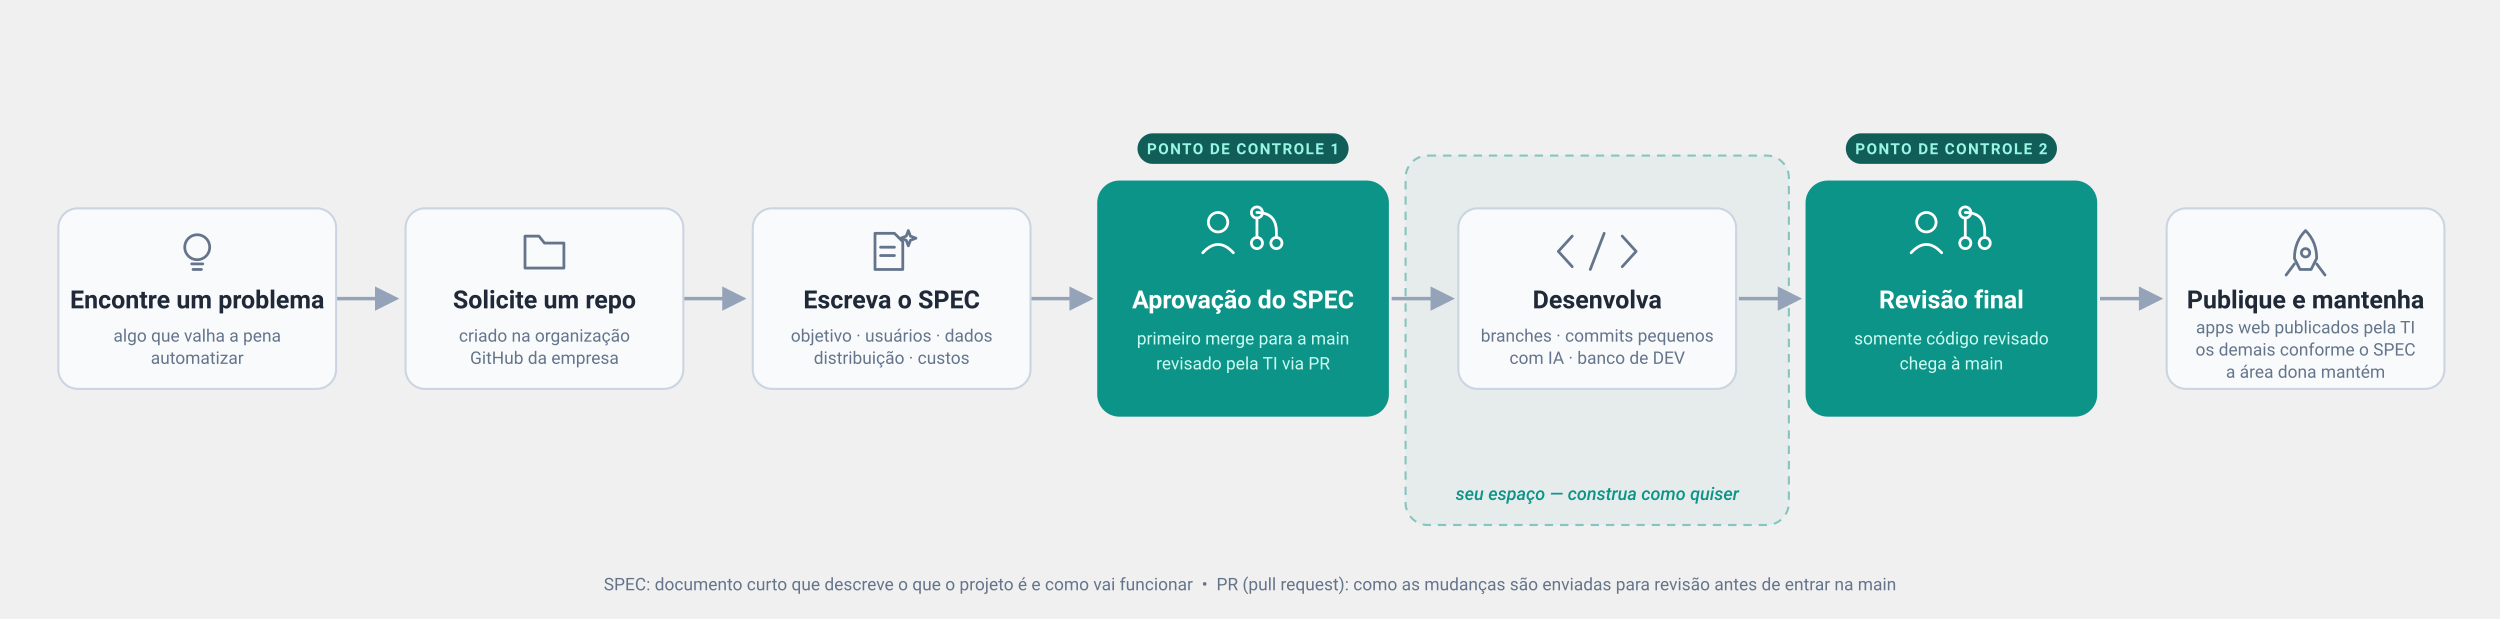
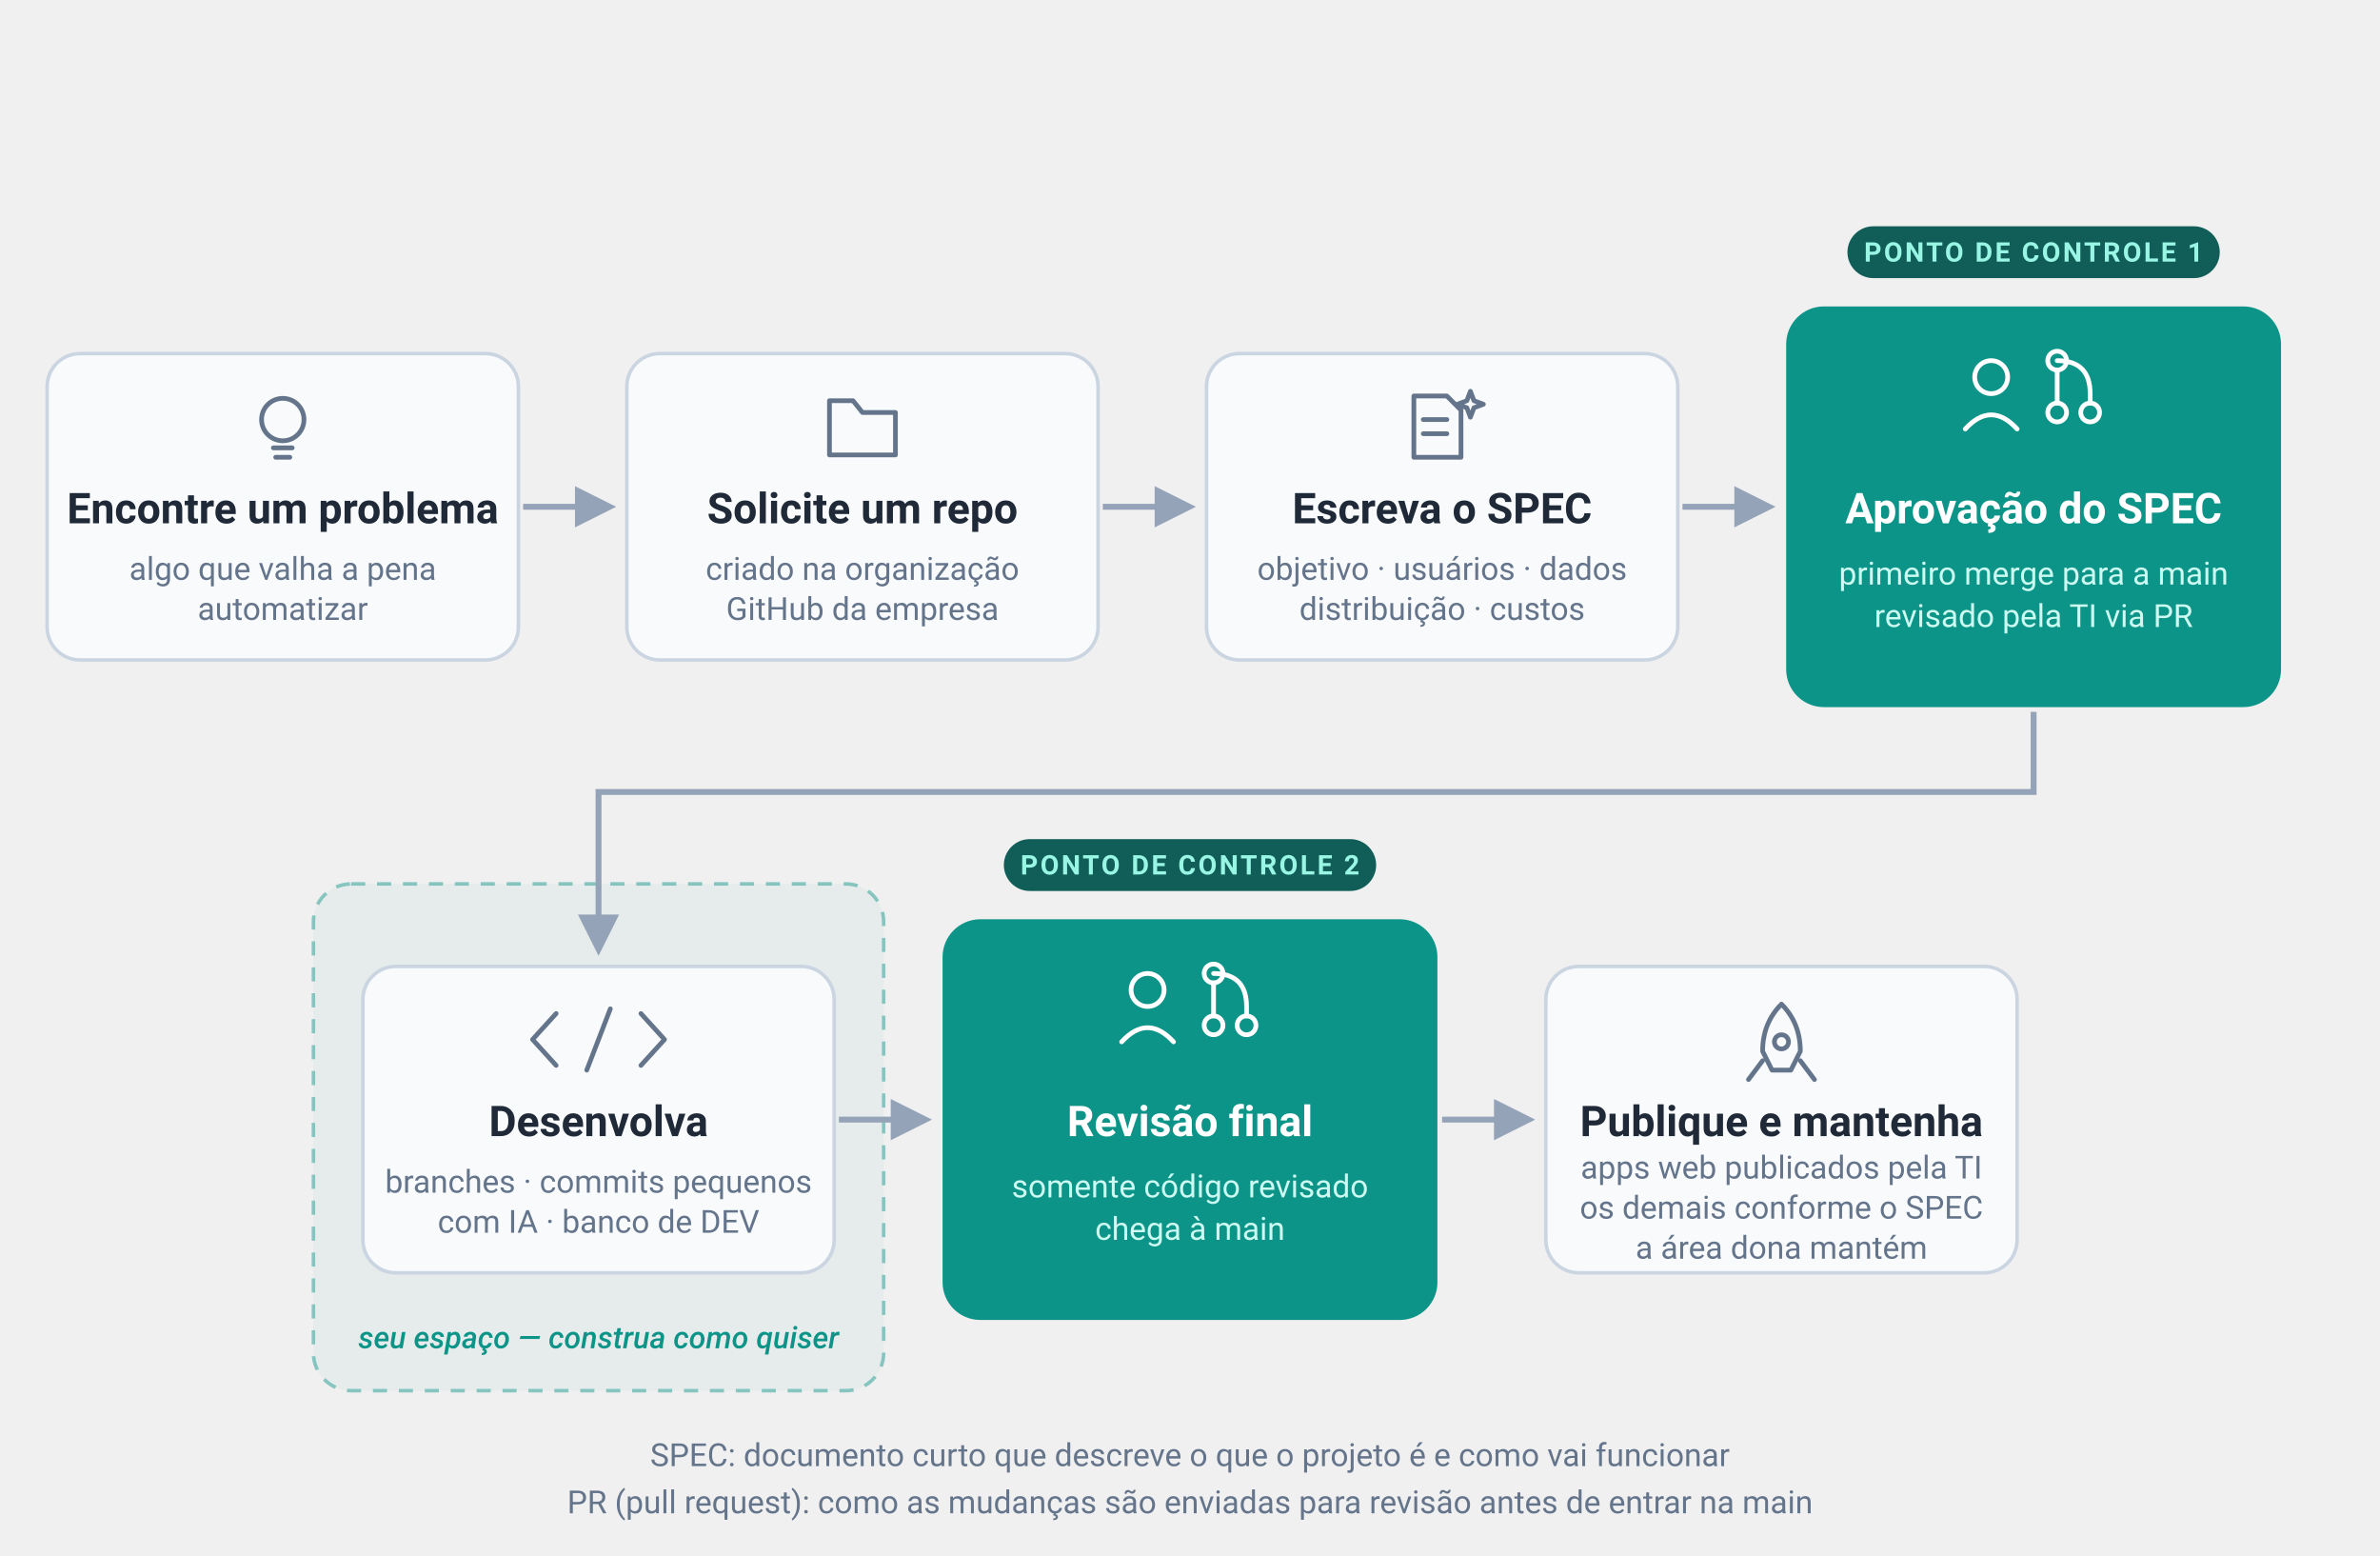
- <svg xmlns="http://www.w3.org/2000/svg" viewBox="0 0 1800 445" font-family="-apple-system, 'Segoe UI', Roboto, Helvetica, Arial, sans-serif">
+ <svg xmlns="http://www.w3.org/2000/svg" viewBox="0 0 1010 660" font-family="-apple-system, 'Segoe UI', Roboto, Helvetica, Arial, sans-serif">
  <style>
    .node   { fill: #f8fafc; stroke: #cbd5e1; stroke-width: 1.5; }
    .label  { fill: #1f2937; font-size: 18px; font-weight: 600; }
-     .caption{ fill: #64748b; font-size: 12.5px; }
+     .caption{ fill: #64748b; font-size: 13.5px; }
    .icon   { stroke: #64748b; stroke-width: 2; fill: none; stroke-linecap: round; stroke-linejoin: round; }
-     .arrow  { stroke: #94a3b8; stroke-width: 2.5; }
+     .arrow  { stroke: #94a3b8; stroke-width: 2.5; fill: none; }
    .ahead  { fill: #94a3b8; }
    .gate      { fill: #0d9488; }
    .gatelabel { fill: #ffffff; font-size: 18px; font-weight: 700; }
-     .gatecap   { fill: #ccfbf1; font-size: 12.5px; }
+     .gatecap   { fill: #ccfbf1; font-size: 13.5px; }
    .gateicon  { stroke: #ffffff; stroke-width: 2; fill: none; stroke-linecap: round; stroke-linejoin: round; }
    .chip      { fill: #115e59; }
-     .chiptext  { fill: #99f6e4; font-size: 11px; font-weight: 700; letter-spacing: 1px; }
+     .chiptext  { fill: #99f6e4; font-size: 11.5px; font-weight: 700; letter-spacing: 1px; }
    .zone      { fill: rgba(13, 148, 136, 0.05); stroke: rgba(13, 148, 136, 0.45); stroke-width: 1.5; stroke-dasharray: 6 5; }
    .zonetext  { fill: #0d9488; font-size: 13px; font-style: italic; font-weight: 500; }
    @media (prefers-color-scheme: dark) {
      .node   { fill: #161b22; stroke: #30363d; }
      .label  { fill: #e6edf3; }
      .caption{ fill: #8b949e; }
      .icon   { stroke: #8b949e; }
      .arrow  { stroke: #6e7681; }
      .ahead  { fill: #6e7681; }
      .zone   { fill: rgba(45, 212, 191, 0.06); stroke: rgba(45, 212, 191, 0.4); }
      .zonetext { fill: #2dd4bf; }
    }
  </style>
-   <rect class="zone" x="1012" y="112" width="276" height="266" rx="16" />
-   <text class="zonetext" x="1150" y="360" text-anchor="middle">seu espaço — construa como quiser</text>
  <defs>
    <marker id="ah" viewBox="0 0 10 10" refX="8" refY="5" markerWidth="7" markerHeight="7" orient="auto">
      <path class="ahead" d="M 0 0 L 10 5 L 0 10 z" />
    </marker>
  </defs>
-   <line class="arrow" x1="242" y1="215" x2="284" y2="215" marker-end="url(#ah)" />
-   <line class="arrow" x1="492" y1="215" x2="534" y2="215" marker-end="url(#ah)" />
-   <line class="arrow" x1="742" y1="215" x2="784" y2="215" marker-end="url(#ah)" />
-   <line class="arrow" x1="1002" y1="215" x2="1044" y2="215" marker-end="url(#ah)" />
-   <line class="arrow" x1="1252" y1="215" x2="1294" y2="215" marker-end="url(#ah)" />
-   <line class="arrow" x1="1512" y1="215" x2="1554" y2="215" marker-end="url(#ah)" />
-   <rect class="node" x="42" y="150" width="200" height="130" rx="14" />
+   <rect class="zone" x="133" y="375" width="242" height="215" rx="16" />
+   <text class="zonetext" x="254" y="572" text-anchor="middle">seu espaço — construa como quiser</text>
+   <line class="arrow" x1="222" y1="215" x2="258" y2="215" marker-end="url(#ah)" />
+   <line class="arrow" x1="468" y1="215" x2="504" y2="215" marker-end="url(#ah)" />
+   <line class="arrow" x1="714" y1="215" x2="750" y2="215" marker-end="url(#ah)" />
+   <path class="arrow" d="M 863 302 L 863 336 L 254 336 L 254 402" marker-end="url(#ah)" />
+   <line class="arrow" x1="356" y1="475" x2="392" y2="475" marker-end="url(#ah)" />
+   <line class="arrow" x1="612" y1="475" x2="648" y2="475" marker-end="url(#ah)" />
+   <rect class="node" x="20" y="150" width="200" height="130" rx="14" />
  <g class="icon">
-     <circle cx="142" cy="178" r="9" />
-     <line x1="138" y1="190" x2="146" y2="190" />
-     <line x1="139" y1="194" x2="145" y2="194" />
+     <circle cx="120" cy="178" r="9" />
+     <line x1="116" y1="190" x2="124" y2="190" />
+     <line x1="117" y1="194" x2="123" y2="194" />
  </g>
-   <text class="label" x="142" y="222" text-anchor="middle">Encontre um problema</text>
-   <text class="caption" x="142" y="246" text-anchor="middle">algo que valha a pena</text>
-   <text class="caption" x="142" y="262" text-anchor="middle">automatizar</text>
-   <rect class="node" x="292" y="150" width="200" height="130" rx="14" />
+   <text class="label" x="120" y="222" text-anchor="middle">Encontre um problema</text>
+   <text class="caption" x="120" y="246" text-anchor="middle">algo que valha a pena</text>
+   <text class="caption" x="120" y="263" text-anchor="middle">automatizar</text>
+   <rect class="node" x="266" y="150" width="200" height="130" rx="14" />
  <g class="icon">
-     <path d="M 378 170 h 10 l 4 5 h 14 v 18 h -28 z" />
+     <path d="M 352 170 h 10 l 4 5 h 14 v 18 h -28 z" />
  </g>
-   <text class="label" x="392" y="222" text-anchor="middle">Solicite um repo</text>
-   <text class="caption" x="392" y="246" text-anchor="middle">criado na organização</text>
-   <text class="caption" x="392" y="262" text-anchor="middle">GitHub da empresa</text>
-   <rect class="node" x="542" y="150" width="200" height="130" rx="14" />
+   <text class="label" x="366" y="222" text-anchor="middle">Solicite um repo</text>
+   <text class="caption" x="366" y="246" text-anchor="middle">criado na organização</text>
+   <text class="caption" x="366" y="263" text-anchor="middle">GitHub da empresa</text>
+   <rect class="node" x="512" y="150" width="200" height="130" rx="14" />
  <g class="icon">
-     <path d="M 630 168 h 14 l 6 6 v 20 h -20 z" />
-     <line x1="634" y1="178" x2="644" y2="178" />
-     <line x1="634" y1="184" x2="644" y2="184" />
-     <path d="M 654 166 l 1.5 4 l 4 1.5 l -4 1.5 l -1.5 4 l -1.5 -4 l -4 -1.5 l 4 -1.5 z" />
+     <path d="M 600 168 h 14 l 6 6 v 20 h -20 z" />
+     <line x1="604" y1="178" x2="614" y2="178" />
+     <line x1="604" y1="184" x2="614" y2="184" />
+     <path d="M 624 166 l 1.5 4 l 4 1.5 l -4 1.5 l -1.5 4 l -1.5 -4 l -4 -1.5 l 4 -1.5 z" />
  </g>
-   <text class="label" x="642" y="222" text-anchor="middle">Escreva o SPEC</text>
-   <text class="caption" x="642" y="246" text-anchor="middle">objetivo · usuários · dados</text>
-   <text class="caption" x="642" y="262" text-anchor="middle">distribuição · custos</text>
-   <rect class="chip" x="819" y="96" width="152" height="22" rx="11" />
-   <text class="chiptext" x="895" y="111" text-anchor="middle">PONTO DE CONTROLE 1</text>
-   <rect class="gate" x="790" y="130" width="210" height="170" rx="16" />
+   <text class="label" x="612" y="222" text-anchor="middle">Escreva o SPEC</text>
+   <text class="caption" x="612" y="246" text-anchor="middle">objetivo · usuários · dados</text>
+   <text class="caption" x="612" y="263" text-anchor="middle">distribuição · custos</text>
+   <rect class="chip" x="784" y="96" width="158" height="22" rx="11" />
+   <text class="chiptext" x="863" y="111" text-anchor="middle">PONTO DE CONTROLE 1</text>
+   <rect class="gate" x="758" y="130" width="210" height="170" rx="16" />
  <g class="gateicon">
-     <circle cx="877" cy="160" r="7" />
-     <path d="M 866 182 q 11 -12 22 0" />
-     <circle cx="905" cy="153" r="4" />
-     <circle cx="905" cy="175" r="4" />
-     <line x1="905" y1="157" x2="905" y2="171" />
-     <path d="M 905 153 q 14 0 14 14 v 4" fill="none" />
-     <circle cx="919" cy="175" r="4" />
+     <circle cx="845" cy="160" r="7" />
+     <path d="M 834 182 q 11 -12 22 0" />
+     <circle cx="873" cy="153" r="4" />
+     <circle cx="873" cy="175" r="4" />
+     <line x1="873" y1="157" x2="873" y2="171" />
+     <path d="M 873 153 q 14 0 14 14 v 4" fill="none" />
+     <circle cx="887" cy="175" r="4" />
  </g>
-   <text class="gatelabel" x="895" y="222" text-anchor="middle">Aprovação do SPEC</text>
-   <text class="gatecap" x="895" y="248" text-anchor="middle">primeiro merge para a main</text>
-   <text class="gatecap" x="895" y="266" text-anchor="middle">revisado pela TI via PR</text>
-   <rect class="node" x="1050" y="150" width="200" height="130" rx="14" />
+   <text class="gatelabel" x="863" y="222" text-anchor="middle">Aprovação do SPEC</text>
+   <text class="gatecap" x="863" y="248" text-anchor="middle">primeiro merge para a main</text>
+   <text class="gatecap" x="863" y="266" text-anchor="middle">revisado pela TI via PR</text>
+   <rect class="node" x="154" y="410" width="200" height="130" rx="14" />
  <g class="icon">
-     <path d="M 1132 170 l -10 11 l 10 11" />
-     <path d="M 1168 170 l 10 11 l -10 11" />
-     <line x1="1155" y1="168" x2="1145" y2="194" />
+     <path d="M 236 430 l -10 11 l 10 11" />
+     <path d="M 272 430 l 10 11 l -10 11" />
+     <line x1="259" y1="428" x2="249" y2="454" />
  </g>
-   <text class="label" x="1150" y="222" text-anchor="middle">Desenvolva</text>
-   <text class="caption" x="1150" y="246" text-anchor="middle">branches · commits pequenos</text>
-   <text class="caption" x="1150" y="262" text-anchor="middle">com IA · banco de DEV</text>
-   <rect class="chip" x="1329" y="96" width="152" height="22" rx="11" />
-   <text class="chiptext" x="1405" y="111" text-anchor="middle">PONTO DE CONTROLE 2</text>
-   <rect class="gate" x="1300" y="130" width="210" height="170" rx="16" />
+   <text class="label" x="254" y="482" text-anchor="middle">Desenvolva</text>
+   <text class="caption" x="254" y="506" text-anchor="middle">branches · commits pequenos</text>
+   <text class="caption" x="254" y="523" text-anchor="middle">com IA · banco de DEV</text>
+   <rect class="chip" x="426" y="356" width="158" height="22" rx="11" />
+   <text class="chiptext" x="505" y="371" text-anchor="middle">PONTO DE CONTROLE 2</text>
+   <rect class="gate" x="400" y="390" width="210" height="170" rx="16" />
  <g class="gateicon">
-     <circle cx="1387" cy="160" r="7" />
-     <path d="M 1376 182 q 11 -12 22 0" />
-     <circle cx="1415" cy="153" r="4" />
-     <circle cx="1415" cy="175" r="4" />
-     <line x1="1415" y1="157" x2="1415" y2="171" />
-     <path d="M 1415 153 q 14 0 14 14 v 4" fill="none" />
-     <circle cx="1429" cy="175" r="4" />
+     <circle cx="487" cy="420" r="7" />
+     <path d="M 476 442 q 11 -12 22 0" />
+     <circle cx="515" cy="413" r="4" />
+     <circle cx="515" cy="435" r="4" />
+     <line x1="515" y1="417" x2="515" y2="431" />
+     <path d="M 515 413 q 14 0 14 14 v 4" fill="none" />
+     <circle cx="529" cy="435" r="4" />
  </g>
-   <text class="gatelabel" x="1405" y="222" text-anchor="middle">Revisão final</text>
-   <text class="gatecap" x="1405" y="248" text-anchor="middle">somente código revisado</text>
-   <text class="gatecap" x="1405" y="266" text-anchor="middle">chega à main</text>
-   <rect class="node" x="1560" y="150" width="200" height="130" rx="14" />
+   <text class="gatelabel" x="505" y="482" text-anchor="middle">Revisão final</text>
+   <text class="gatecap" x="505" y="508" text-anchor="middle">somente código revisado</text>
+   <text class="gatecap" x="505" y="526" text-anchor="middle">chega à main</text>
+   <rect class="node" x="656" y="410" width="200" height="130" rx="14" />
  <g class="icon">
-     <path d="M 1660 166 q 8 8 8 20 l -4 8 h -8 l -4 -8 q 0 -12 8 -20 z" />
-     <circle cx="1660" cy="182" r="3" />
-     <path d="M 1652 190 l -6 8 M 1668 190 l 6 8" />
+     <path d="M 756 426 q 8 8 8 20 l -4 8 h -8 l -4 -8 q 0 -12 8 -20 z" />
+     <circle cx="756" cy="442" r="3" />
+     <path d="M 748 450 l -6 8 M 764 450 l 6 8" />
  </g>
-   <text class="label" x="1660" y="222" text-anchor="middle">Publique e mantenha</text>
-   <text class="caption" x="1660" y="240" text-anchor="middle">apps web publicados pela TI</text>
-   <text class="caption" x="1660" y="256" text-anchor="middle">os demais conforme o SPEC</text>
-   <text class="caption" x="1660" y="272" text-anchor="middle">a área dona mantém</text>
-   <text class="caption" x="900" y="425" text-anchor="middle">SPEC: documento curto que descreve o que o projeto é e como vai funcionar • PR (pull request): como as mudanças são enviadas para revisão antes de entrar na main</text>
+   <text class="label" x="756" y="482" text-anchor="middle">Publique e mantenha</text>
+   <text class="caption" x="756" y="500" text-anchor="middle">apps web publicados pela TI</text>
+   <text class="caption" x="756" y="517" text-anchor="middle">os demais conforme o SPEC</text>
+   <text class="caption" x="756" y="534" text-anchor="middle">a área dona mantém</text>
+   <text class="caption" x="505" y="622" text-anchor="middle">SPEC: documento curto que descreve o que o projeto é e como vai funcionar</text>
+   <text class="caption" x="505" y="642" text-anchor="middle">PR (pull request): como as mudanças são enviadas para revisão antes de entrar na main</text>
</svg>
